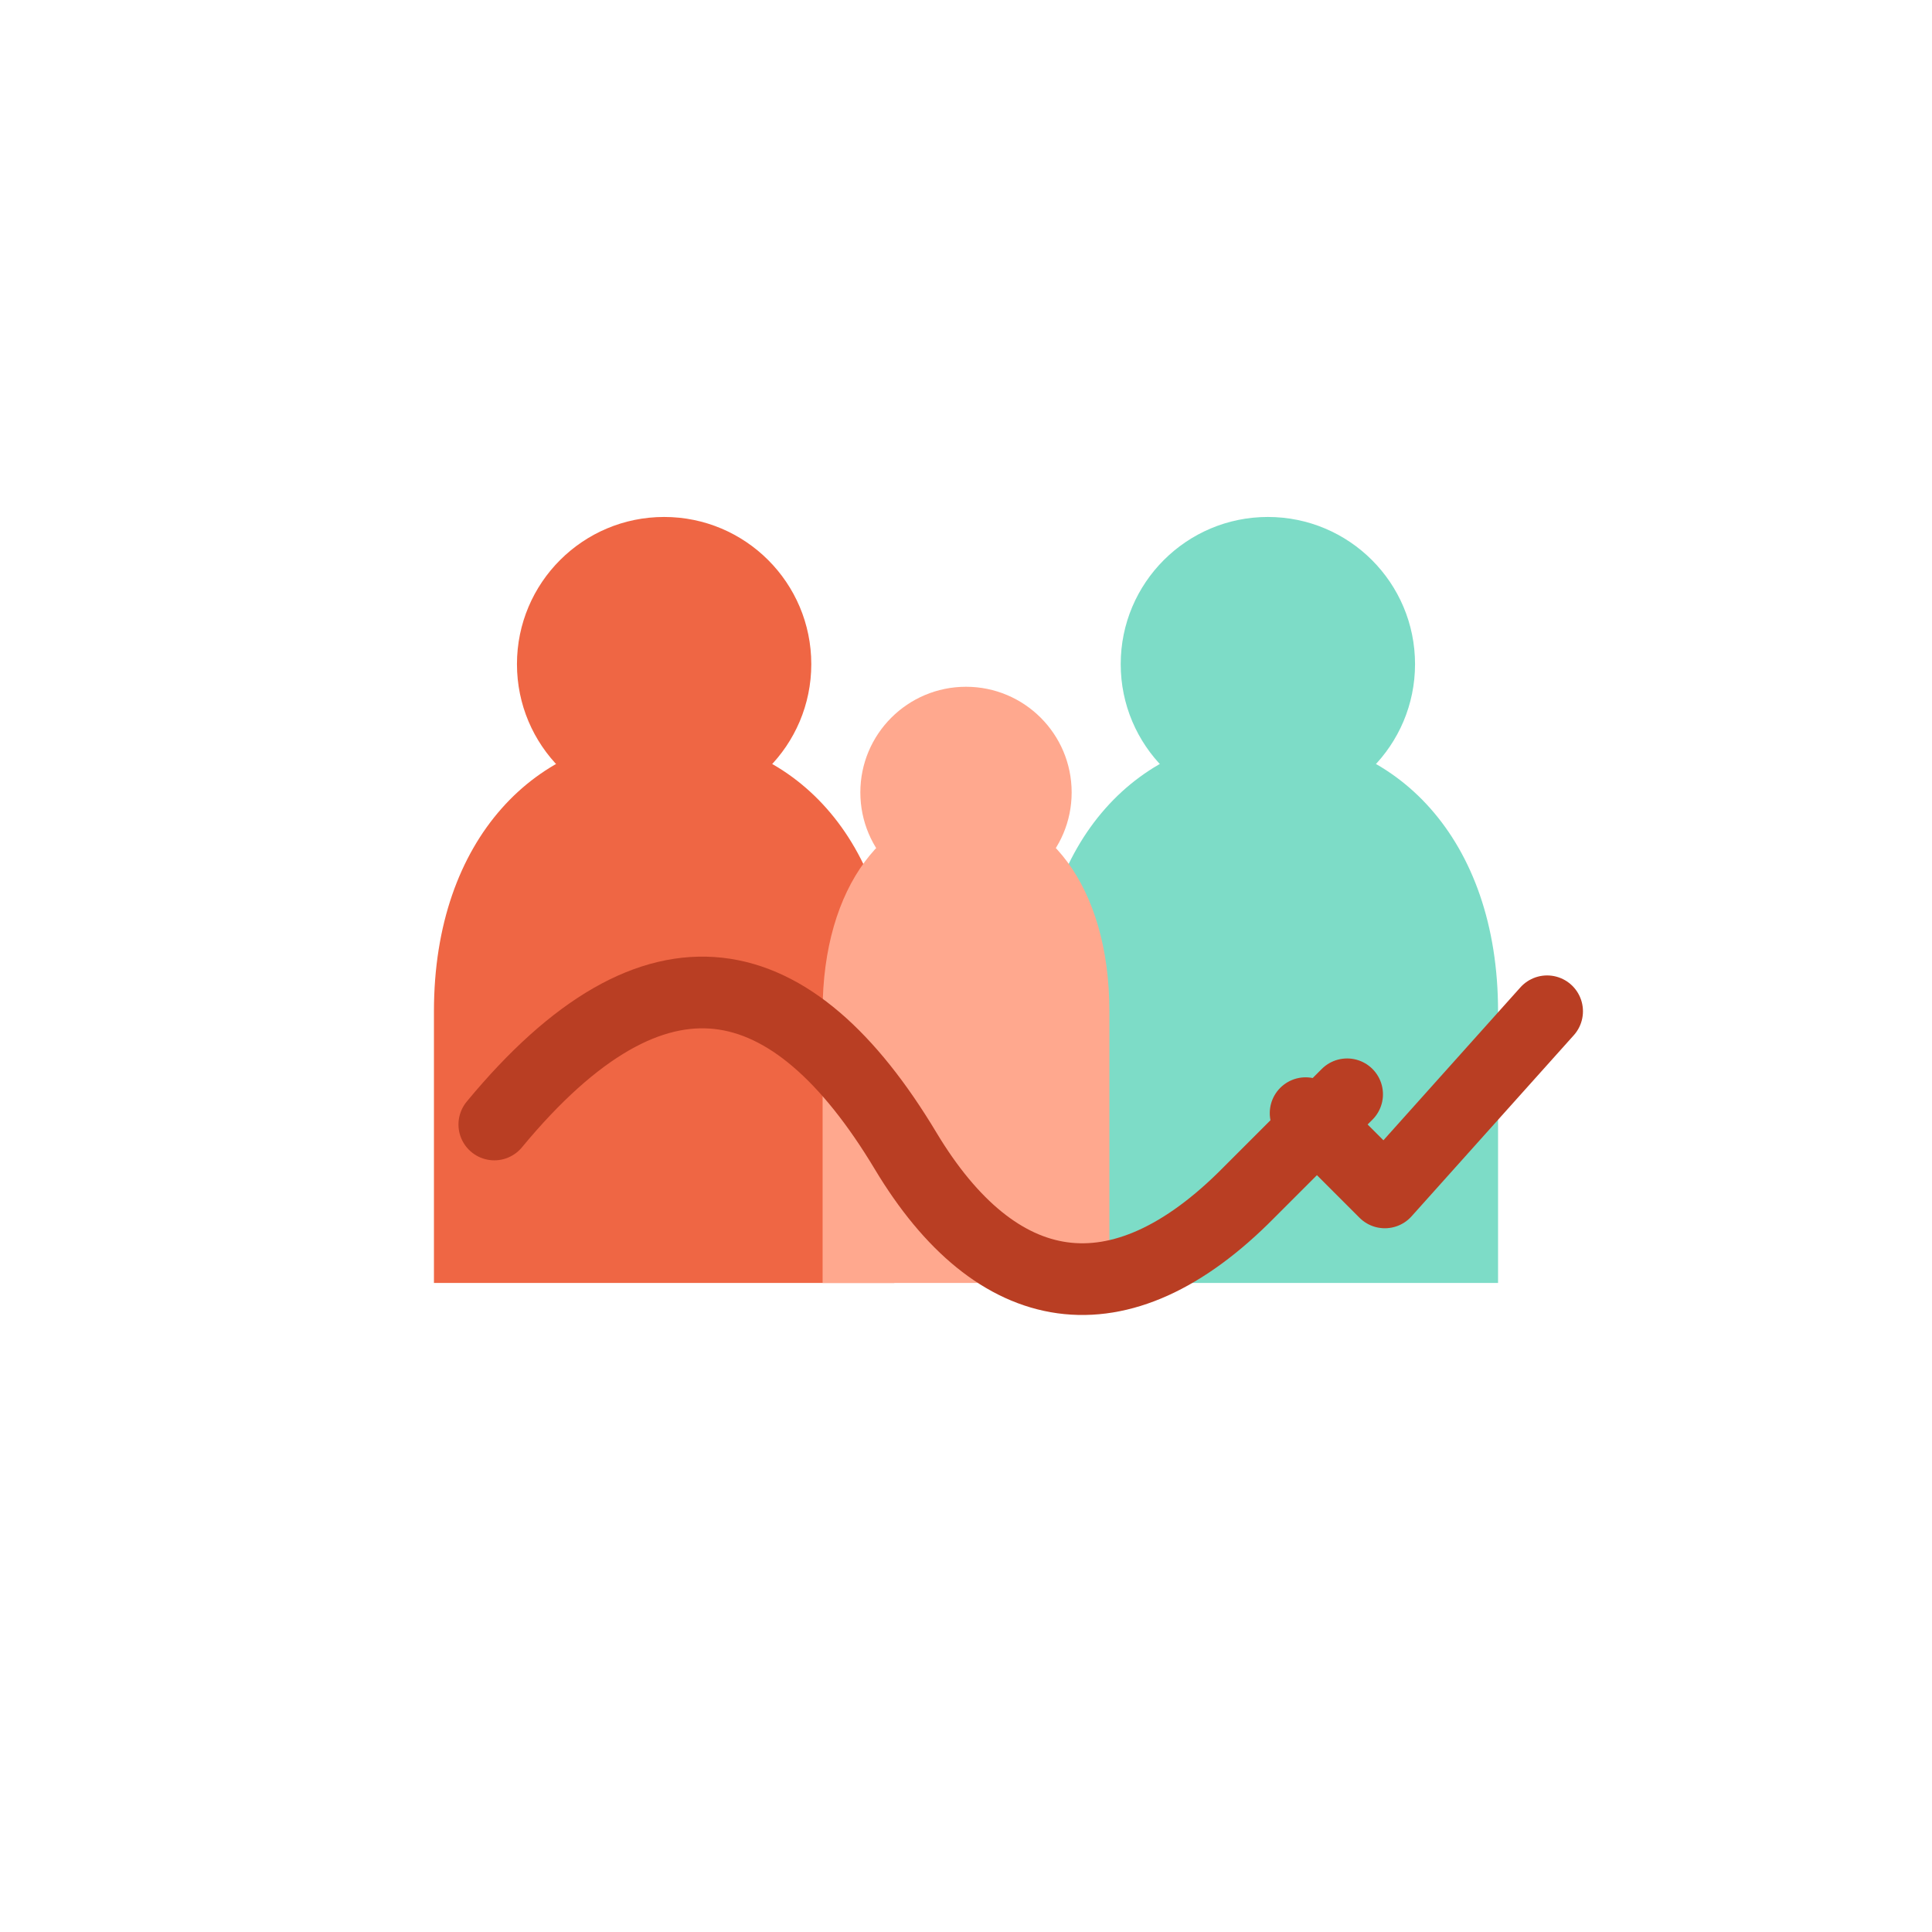
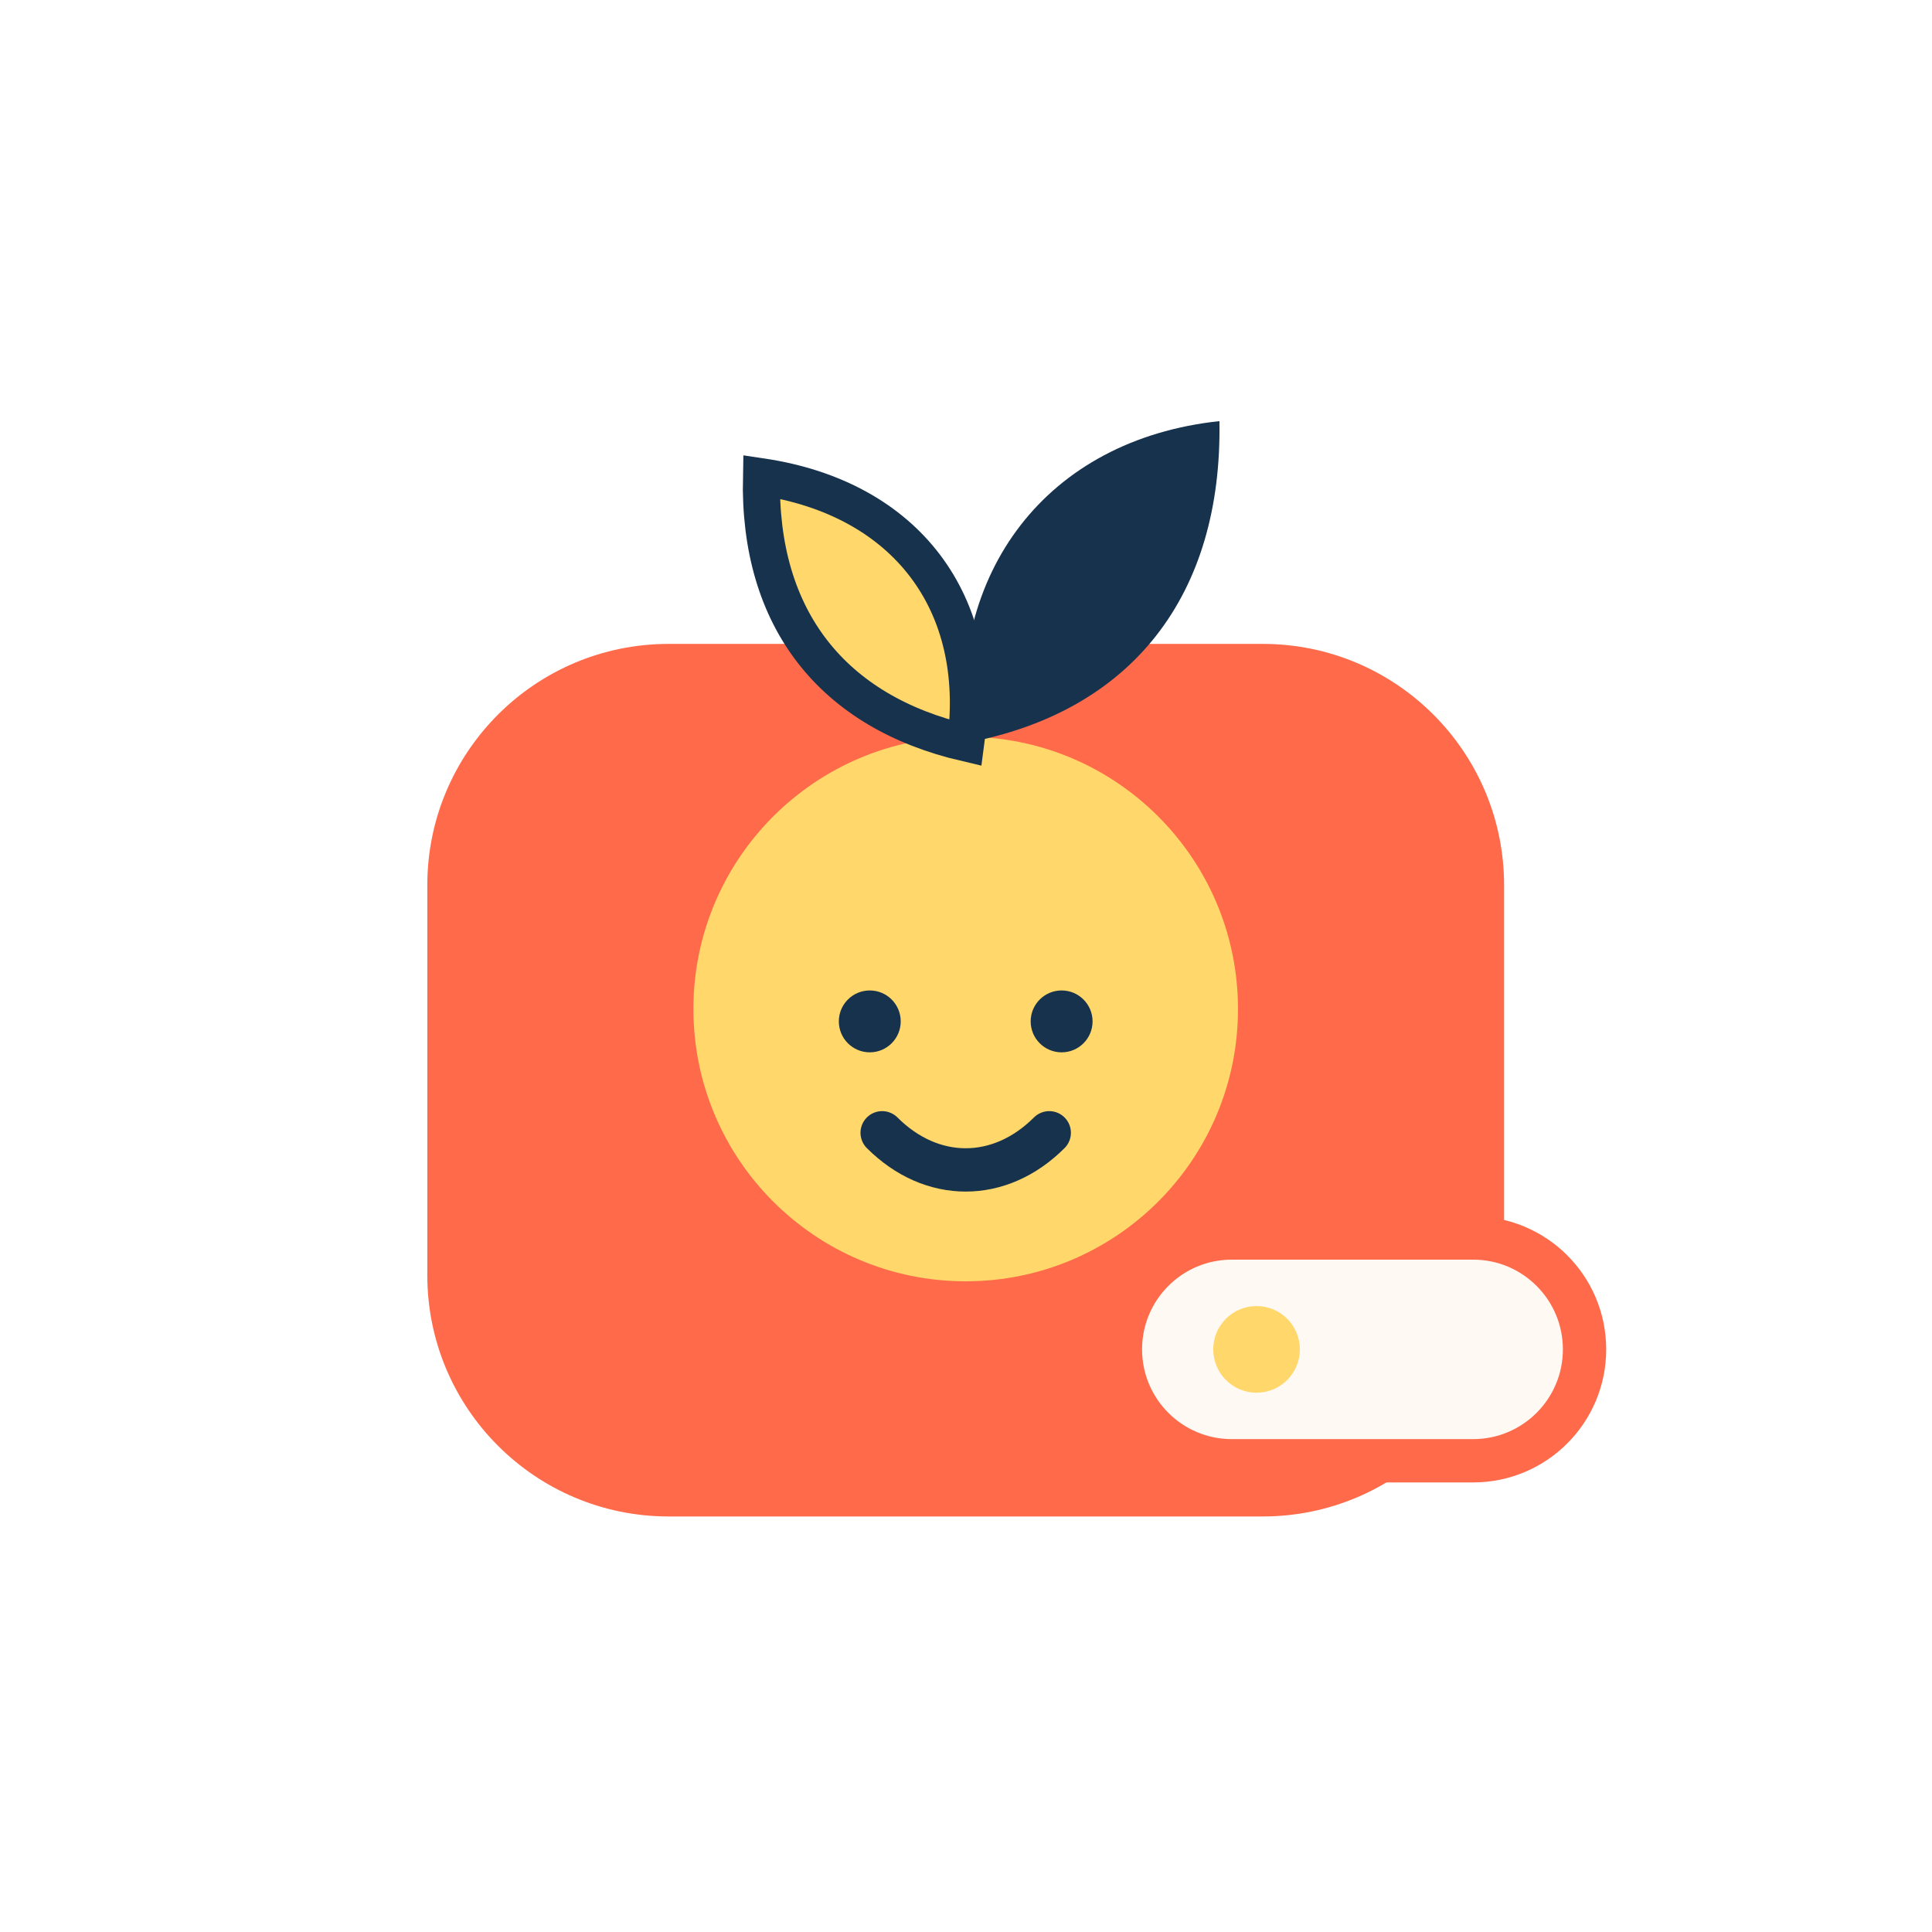
- <svg xmlns="http://www.w3.org/2000/svg" viewBox="0 0 1024 1024">
-   <g transform="translate(142 176)">
-     <circle cx="210" cy="176" r="78" fill="#EF6644" />
-     <path d="M88 504V360c0-92 55-146 122-146s122 54 122 146v144H88Z" fill="#EF6644" />
-     <circle cx="530" cy="176" r="78" fill="#7DDCC7" />
-     <path d="M408 504V360c0-92 55-146 122-146s122 54 122 146v144H408Z" fill="#7DDCC7" />
-     <circle cx="370" cy="244" r="56" fill="#FFA88E" />
-     <path d="M294 504V360c0-67 34-108 76-108s76 41 76 108v144H294Z" fill="#FFA88E" />
-     <path d="M120 420c86-104 158-86 218 14 48 80 113 92 182 22l52-52" fill="none" stroke="#B93E23" stroke-linecap="round" stroke-linejoin="round" stroke-width="38" />
-     <path d="m550 414 42 42 86-96" fill="none" stroke="#B93E23" stroke-linecap="round" stroke-linejoin="round" stroke-width="38" />
+ <svg xmlns="http://www.w3.org/2000/svg" viewBox="0 0 1024 1024" role="img" aria-labelledby="title description">
+   <g transform="translate(92 92) scale(.82)">
+     <rect x="164" y="304" width="696" height="564" rx="156" fill="#FF6B4A" />
+     <circle cx="512" cy="540" r="176" fill="#FFD76A" />
+     <path d="M512 368c-12-110 52-196 164-208 2 112-56 188-164 208Z" fill="#17324D" />
+     <path d="M512 368c12-90-38-158-132-172-2 92 46 152 132 172Z" fill="#FFD76A" stroke="#17324D" stroke-width="24" />
+     <circle cx="450" cy="548" r="20" fill="#17324D" />
+     <circle cx="574" cy="548" r="20" fill="#17324D" />
+     <path d="M458 620c32 32 76 32 108 0" fill="none" stroke="#17324D" stroke-width="28" stroke-linecap="round" />
+     <rect x="612" y="688" width="300" height="144" rx="72" fill="#FFF9F3" stroke="#FF6B4A" stroke-width="28" />
+     <circle cx="700" cy="760" r="28" fill="#FFD76A" />
  </g>
</svg>
